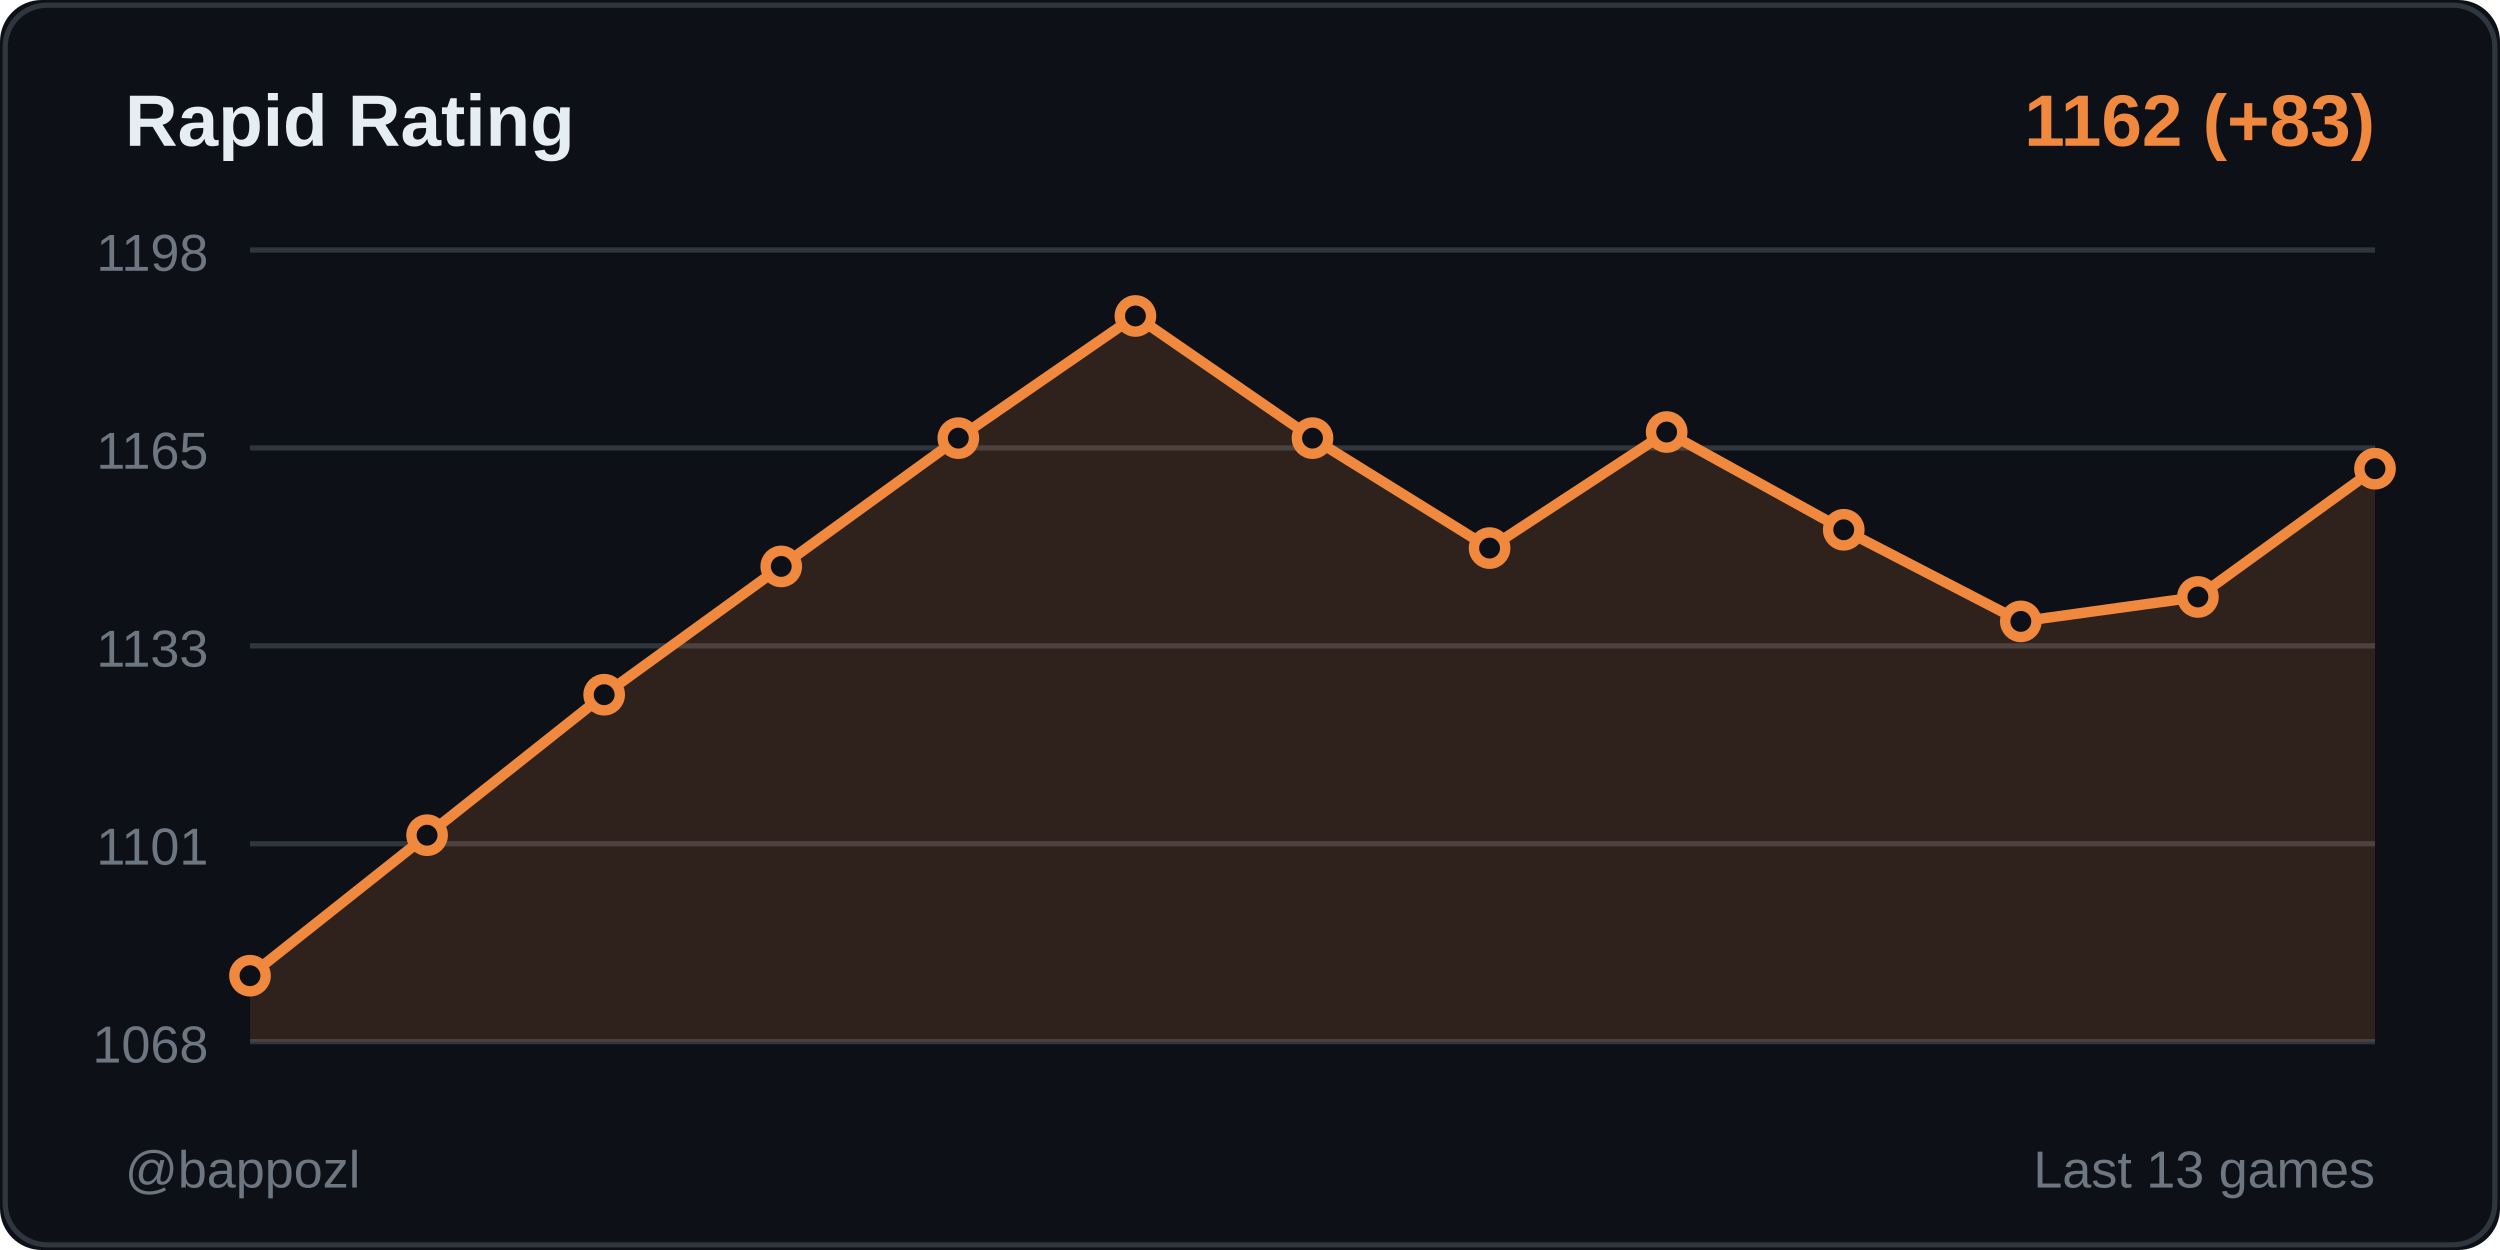
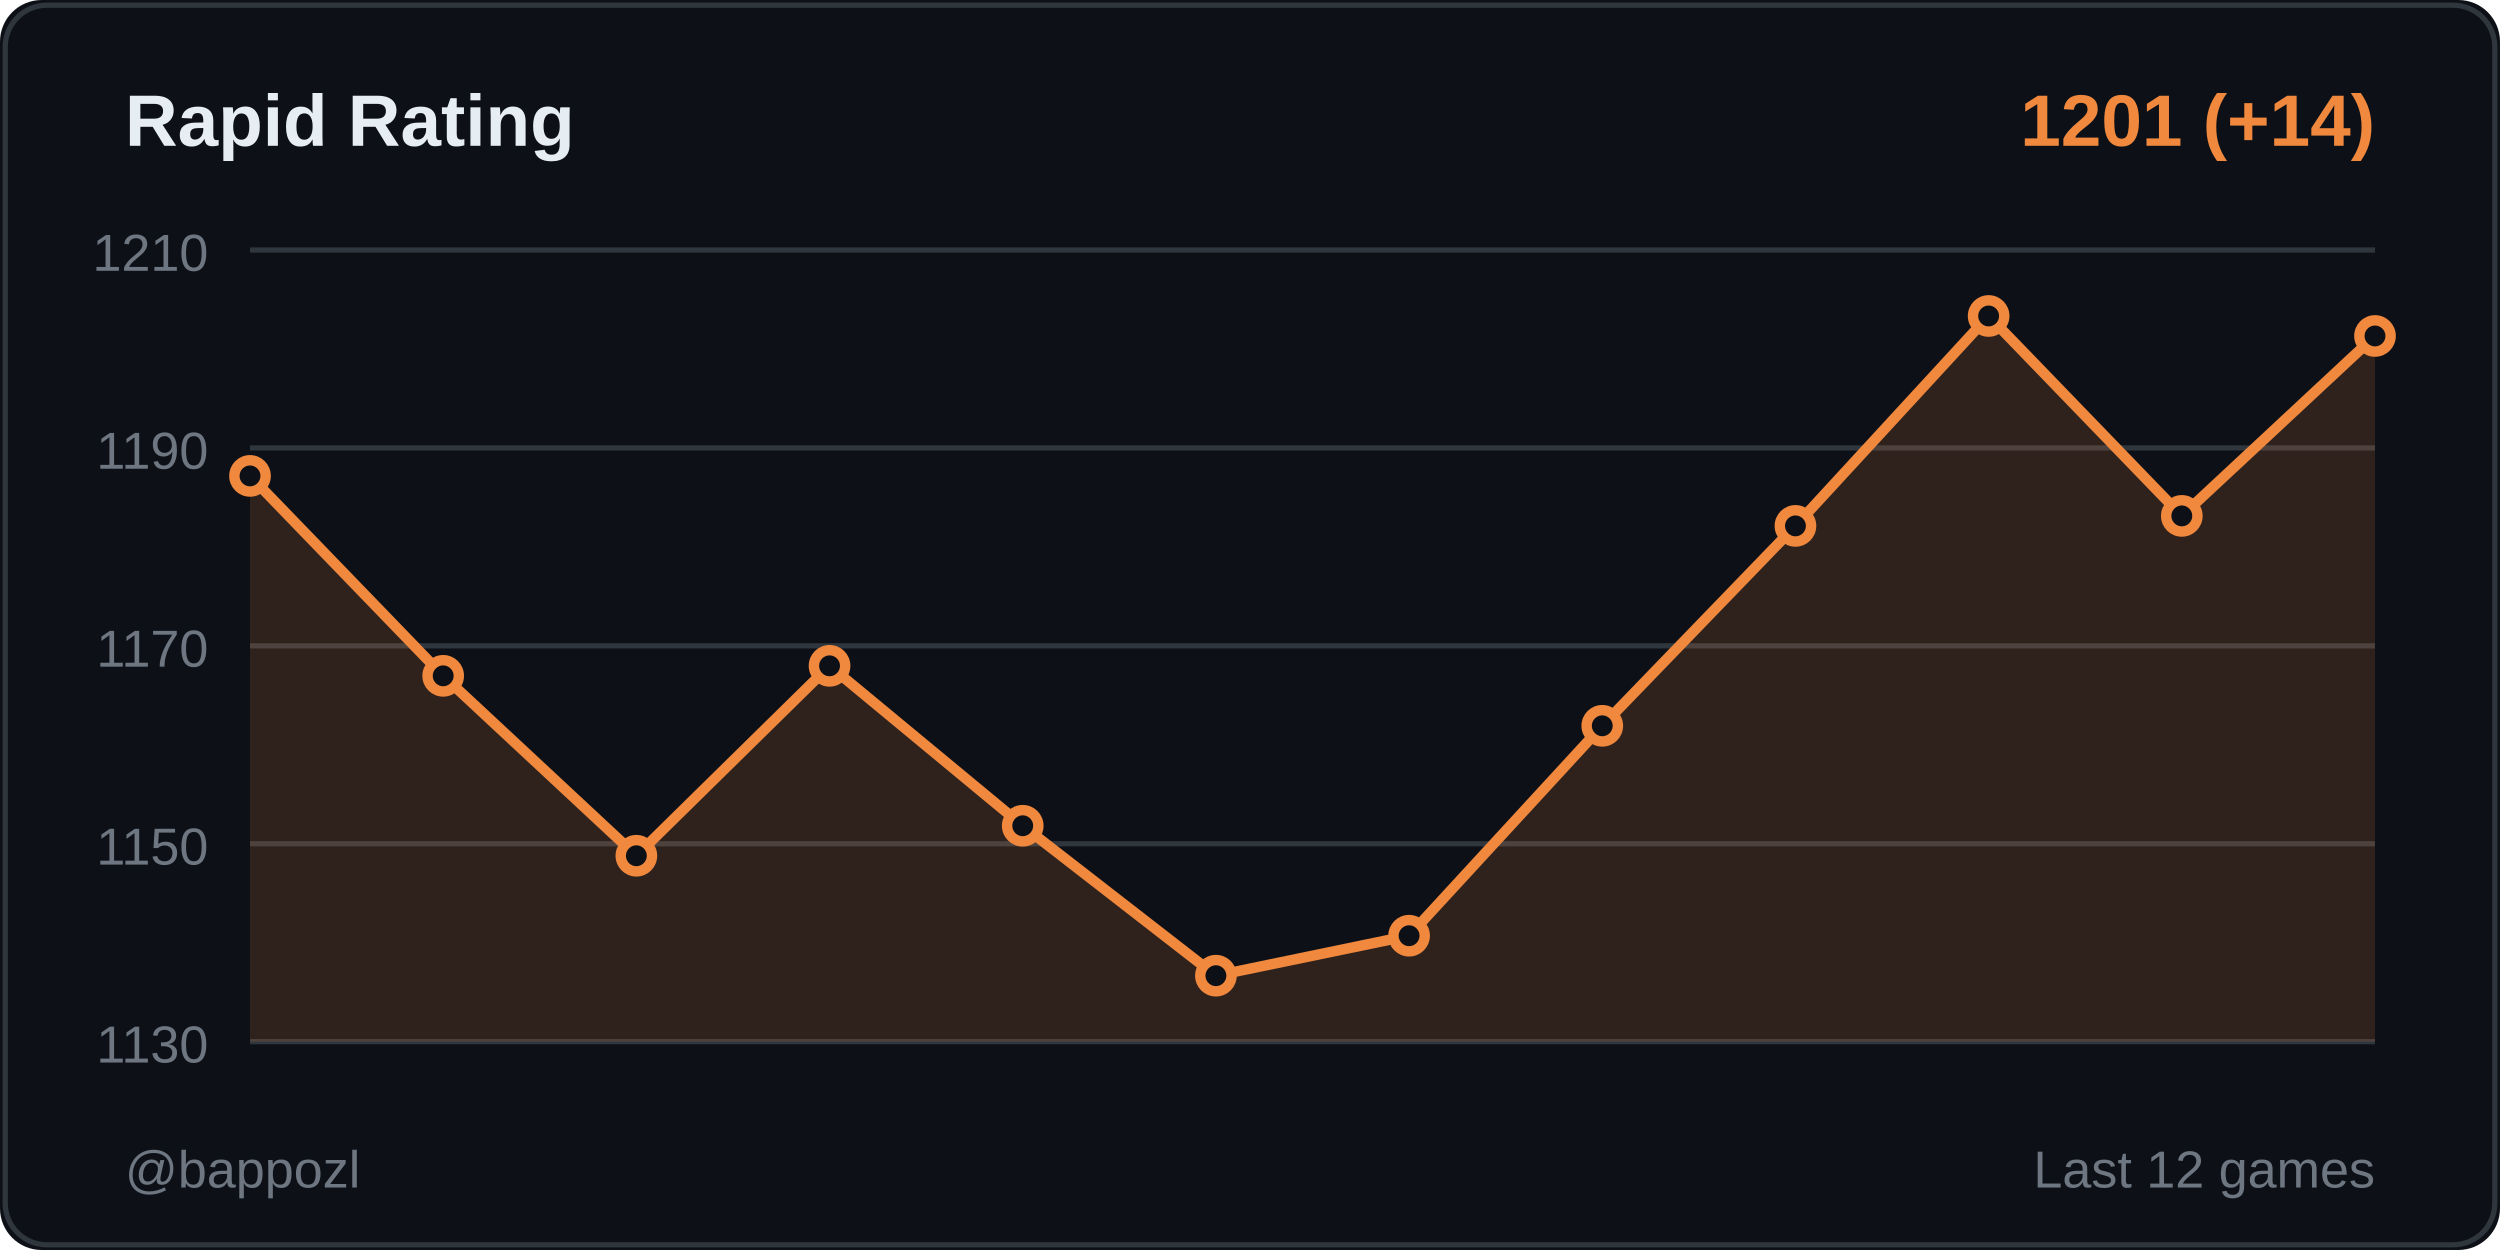
<svg xmlns="http://www.w3.org/2000/svg" width="480" height="240">
  <rect width="480" height="240" fill="#0d1117" rx="8" />
  <rect x="1" y="1" width="478" height="238" fill="none" stroke="#30363d" rx="8" />
  <text x="24" y="28" fill="#e6edf3" font-size="14" font-weight="600" font-family="Segoe UI, Arial, sans-serif">
    Rapid Rating
  </text>
  <text x="456" y="28" fill="#f0883e" font-size="14" font-weight="600" font-family="Segoe UI, Arial, sans-serif" text-anchor="end">
-     1162 (+83)
+     1201 (+14)
  </text>
  <line x1="48" y1="48" x2="456" y2="48" stroke="#30363d" stroke-width="1" />
-   <text x="40" y="52" fill="#6e7681" font-size="10" font-family="Segoe UI, Arial, sans-serif" text-anchor="end">1198</text>
+   <text x="40" y="52" fill="#6e7681" font-size="10" font-family="Segoe UI, Arial, sans-serif" text-anchor="end">1210</text>
  <line x1="48" y1="86" x2="456" y2="86" stroke="#30363d" stroke-width="1" />
-   <text x="40" y="90" fill="#6e7681" font-size="10" font-family="Segoe UI, Arial, sans-serif" text-anchor="end">1165</text>
+   <text x="40" y="90" fill="#6e7681" font-size="10" font-family="Segoe UI, Arial, sans-serif" text-anchor="end">1190</text>
  <line x1="48" y1="124" x2="456" y2="124" stroke="#30363d" stroke-width="1" />
-   <text x="40" y="128" fill="#6e7681" font-size="10" font-family="Segoe UI, Arial, sans-serif" text-anchor="end">1133</text>
+   <text x="40" y="128" fill="#6e7681" font-size="10" font-family="Segoe UI, Arial, sans-serif" text-anchor="end">1170</text>
  <line x1="48" y1="162" x2="456" y2="162" stroke="#30363d" stroke-width="1" />
-   <text x="40" y="166" fill="#6e7681" font-size="10" font-family="Segoe UI, Arial, sans-serif" text-anchor="end">1101</text>
+   <text x="40" y="166" fill="#6e7681" font-size="10" font-family="Segoe UI, Arial, sans-serif" text-anchor="end">1150</text>
  <line x1="48" y1="200" x2="456" y2="200" stroke="#30363d" stroke-width="1" />
-   <text x="40" y="204" fill="#6e7681" font-size="10" font-family="Segoe UI, Arial, sans-serif" text-anchor="end">1068</text>
-   <polygon points="48,200 48,187.333 82,160.358 116,133.383 150,108.753 184,84.123 218,60.667 252,84.123 286,105.235 320,82.951 354,101.716 388,119.309 422,114.617 456,89.988 456,200" fill="#f0883e" opacity="0.15" />
-   <polyline points="48,187.333 82,160.358 116,133.383 150,108.753 184,84.123 218,60.667 252,84.123 286,105.235 320,82.951 354,101.716 388,119.309 422,114.617 456,89.988" fill="none" stroke="#f0883e" stroke-width="2" stroke-linecap="round" stroke-linejoin="round" />
-   <circle cx="48" cy="187.333" r="3" fill="#0d1117" stroke="#f0883e" stroke-width="2" />
-   <circle cx="82" cy="160.358" r="3" fill="#0d1117" stroke="#f0883e" stroke-width="2" />
-   <circle cx="116" cy="133.383" r="3" fill="#0d1117" stroke="#f0883e" stroke-width="2" />
-   <circle cx="150" cy="108.753" r="3" fill="#0d1117" stroke="#f0883e" stroke-width="2" />
-   <circle cx="184" cy="84.123" r="3" fill="#0d1117" stroke="#f0883e" stroke-width="2" />
-   <circle cx="218" cy="60.667" r="3" fill="#0d1117" stroke="#f0883e" stroke-width="2" />
-   <circle cx="252" cy="84.123" r="3" fill="#0d1117" stroke="#f0883e" stroke-width="2" />
-   <circle cx="286" cy="105.235" r="3" fill="#0d1117" stroke="#f0883e" stroke-width="2" />
-   <circle cx="320" cy="82.951" r="3" fill="#0d1117" stroke="#f0883e" stroke-width="2" />
-   <circle cx="354" cy="101.716" r="3" fill="#0d1117" stroke="#f0883e" stroke-width="2" />
-   <circle cx="388" cy="119.309" r="3" fill="#0d1117" stroke="#f0883e" stroke-width="2" />
-   <circle cx="422" cy="114.617" r="3" fill="#0d1117" stroke="#f0883e" stroke-width="2" />
-   <circle cx="456" cy="89.988" r="3" fill="#0d1117" stroke="#f0883e" stroke-width="2" />
+   <text x="40" y="204" fill="#6e7681" font-size="10" font-family="Segoe UI, Arial, sans-serif" text-anchor="end">1130</text>
+   <polygon points="48,200 48,91.374 85.091,129.758 122.182,164.303 159.273,127.838 196.364,158.545 233.455,187.333 270.545,179.657 307.636,139.354 344.727,100.97 381.818,60.667 418.909,99.051 456,64.505 456,200" fill="#f0883e" opacity="0.15" />
+   <polyline points="48,91.374 85.091,129.758 122.182,164.303 159.273,127.838 196.364,158.545 233.455,187.333 270.545,179.657 307.636,139.354 344.727,100.97 381.818,60.667 418.909,99.051 456,64.505" fill="none" stroke="#f0883e" stroke-width="2" stroke-linecap="round" stroke-linejoin="round" />
+   <circle cx="48" cy="91.374" r="3" fill="#0d1117" stroke="#f0883e" stroke-width="2" />
+   <circle cx="85.091" cy="129.758" r="3" fill="#0d1117" stroke="#f0883e" stroke-width="2" />
+   <circle cx="122.182" cy="164.303" r="3" fill="#0d1117" stroke="#f0883e" stroke-width="2" />
+   <circle cx="159.273" cy="127.838" r="3" fill="#0d1117" stroke="#f0883e" stroke-width="2" />
+   <circle cx="196.364" cy="158.545" r="3" fill="#0d1117" stroke="#f0883e" stroke-width="2" />
+   <circle cx="233.455" cy="187.333" r="3" fill="#0d1117" stroke="#f0883e" stroke-width="2" />
+   <circle cx="270.545" cy="179.657" r="3" fill="#0d1117" stroke="#f0883e" stroke-width="2" />
+   <circle cx="307.636" cy="139.354" r="3" fill="#0d1117" stroke="#f0883e" stroke-width="2" />
+   <circle cx="344.727" cy="100.97" r="3" fill="#0d1117" stroke="#f0883e" stroke-width="2" />
+   <circle cx="381.818" cy="60.667" r="3" fill="#0d1117" stroke="#f0883e" stroke-width="2" />
+   <circle cx="418.909" cy="99.051" r="3" fill="#0d1117" stroke="#f0883e" stroke-width="2" />
+   <circle cx="456" cy="64.505" r="3" fill="#0d1117" stroke="#f0883e" stroke-width="2" />
  <text x="24" y="228" fill="#6e7681" font-size="10" font-family="Segoe UI, Arial, sans-serif">
    @bappozl
  </text>
  <text x="456" y="228" fill="#6e7681" font-size="10" font-family="Segoe UI, Arial, sans-serif" text-anchor="end">
-     Last 13 games
+     Last 12 games
  </text>
</svg>
